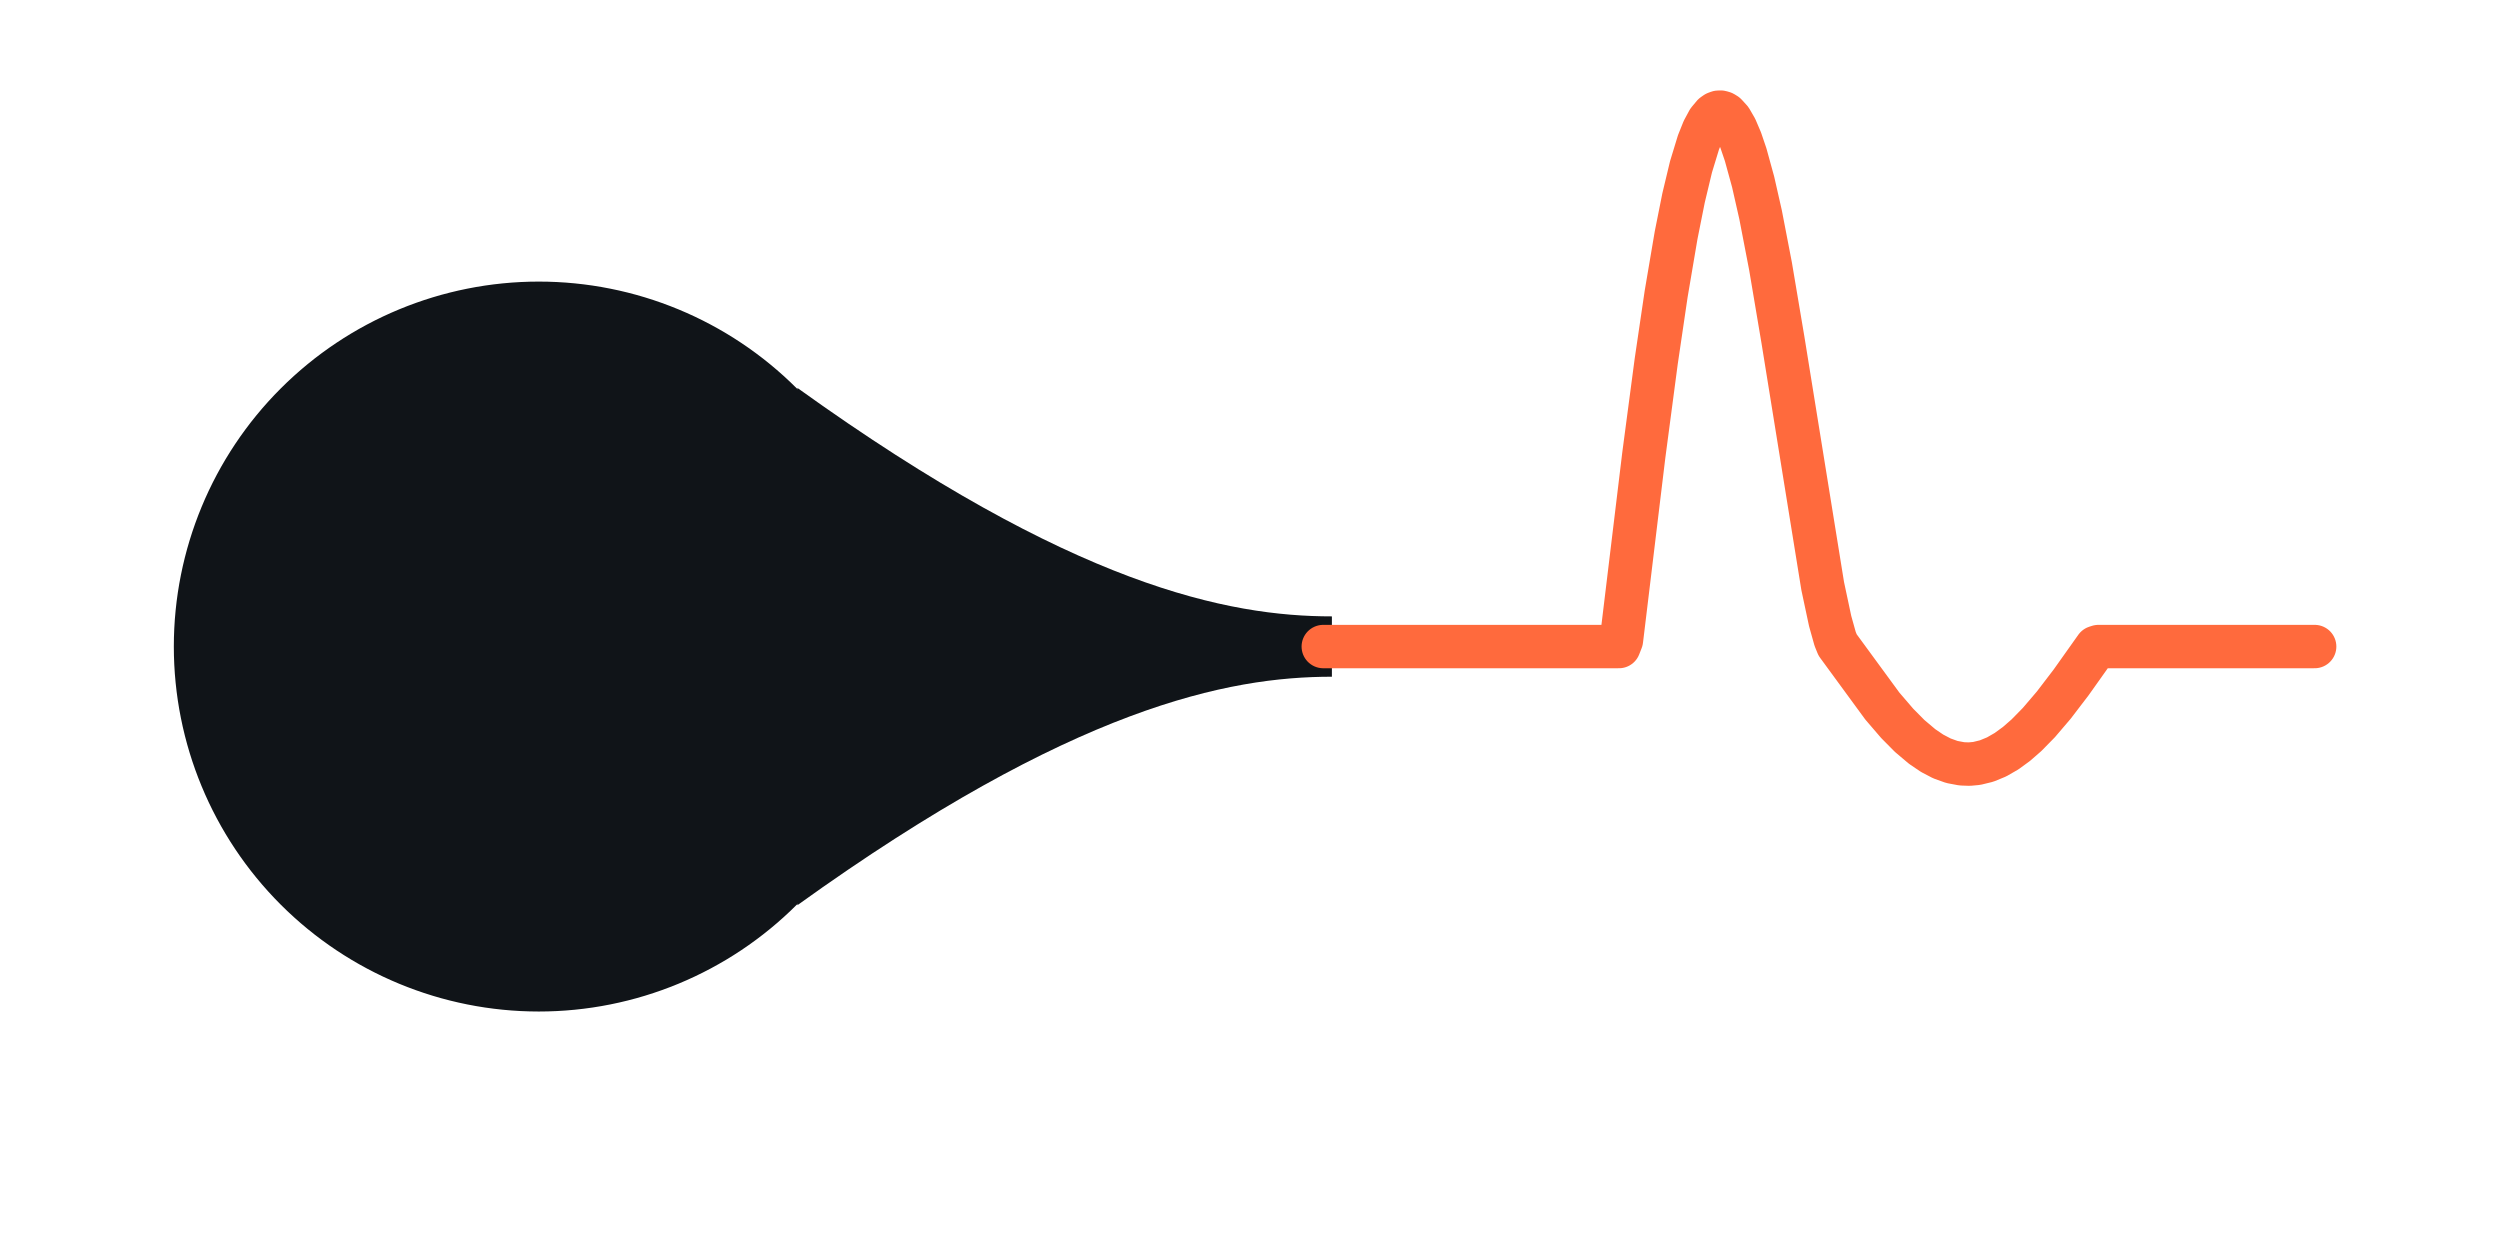
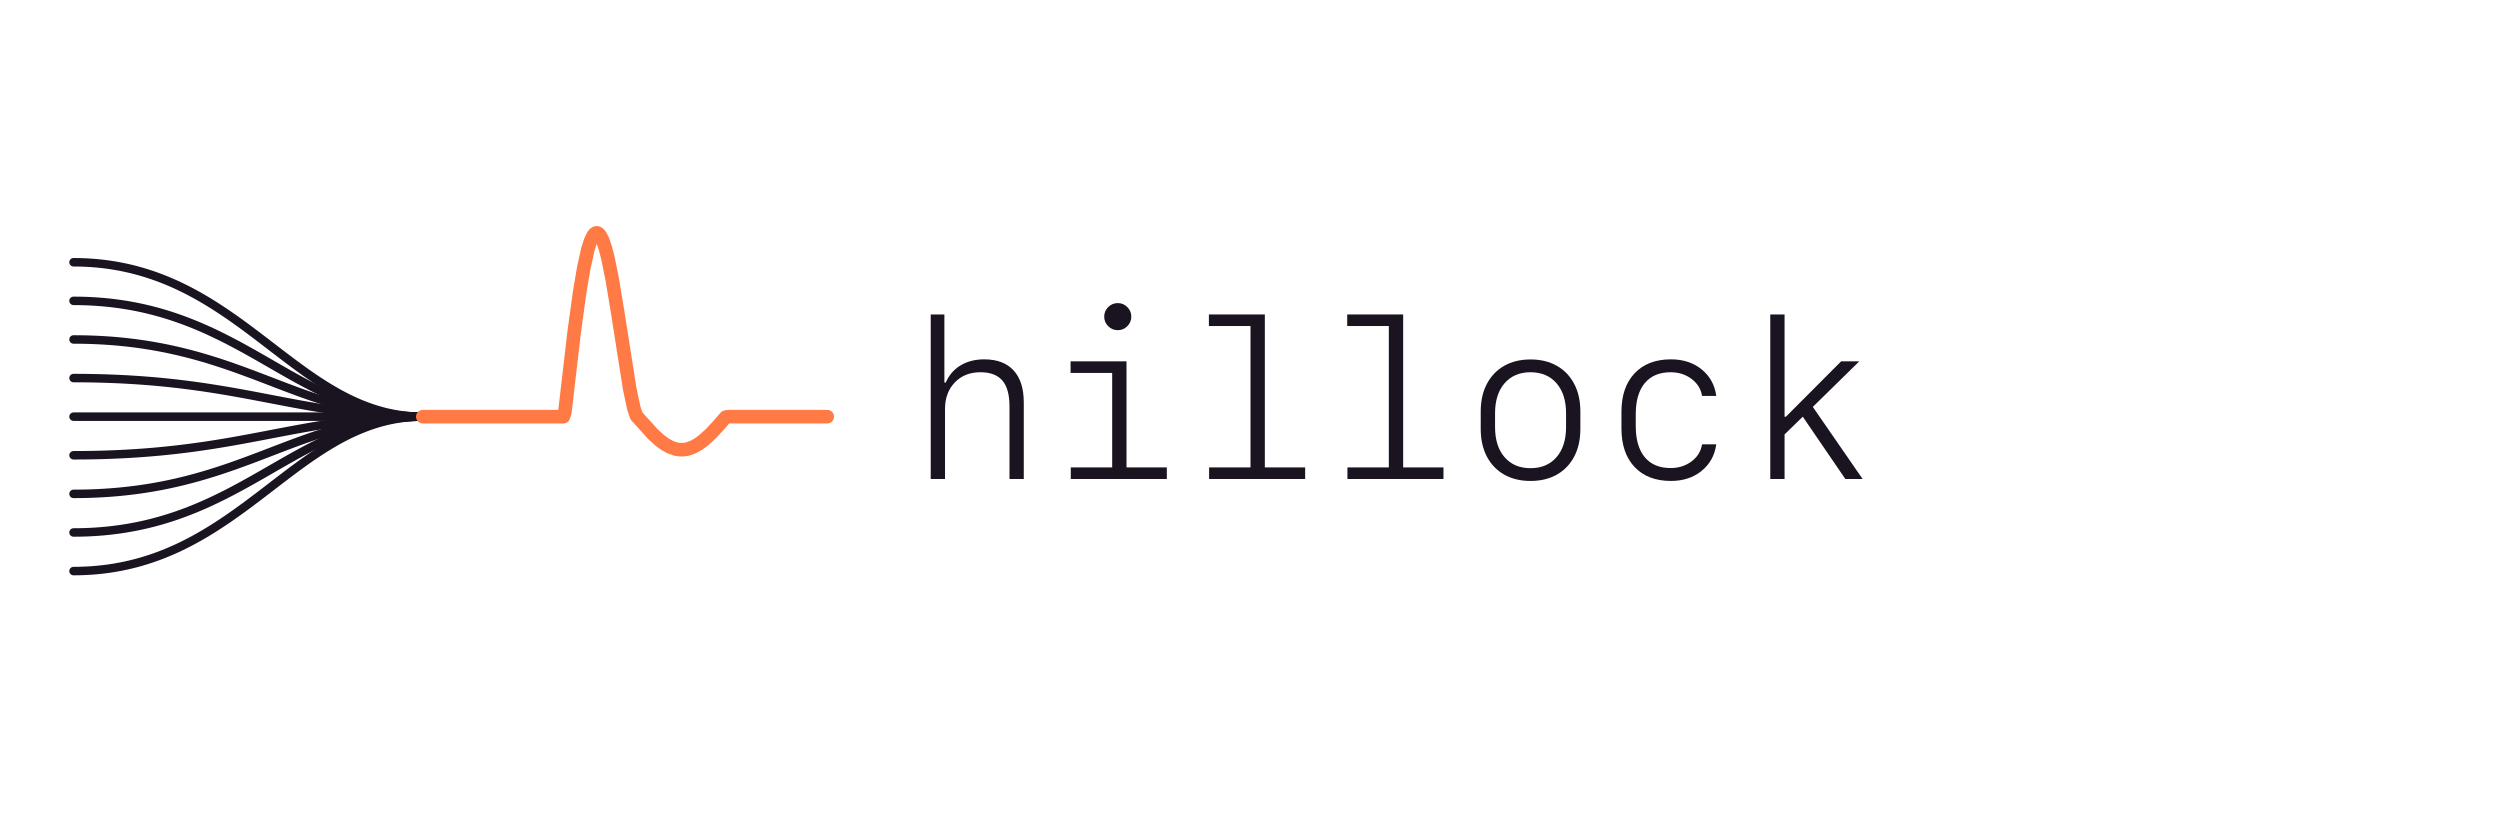
- <svg xmlns="http://www.w3.org/2000/svg" width="432pt" height="216pt" viewBox="0 0 432 216" version="1.1">
+ <svg xmlns="http://www.w3.org/2000/svg" xmlns:xlink="http://www.w3.org/1999/xlink" width="648pt" height="216pt" viewBox="0 0 648 216" version="1.1">
  <defs>
    <style type="text/css">*{stroke-linejoin: round; stroke-linecap: butt}</style>
  </defs>
  <g id="figure_1">
    <g id="patch_1">
-       <path d="M 0 216  L 432 216  L 432 0  L 0 0  L 0 216  z " style="fill: none" />
+       <path d="M 0 216  L 648 216  L 648 0  L 0 0  L 0 216  z " style="fill: none" />
    </g>
    <g id="axes_1">
-       <g id="patch_2">
-         <path d="M 137.793 67.034  C 185.462 101.297 212.276 106.51 230.152 106.51  L 230.152 116.938  C 212.276 116.938 185.462 122.152 137.793 156.414  z " clip-path="url(#p30eae3d183)" style="fill: #101418" />
-       </g>
-       <g id="patch_3">
-         <path d="M 93.103 174.29  C 109.696 174.29 125.611 167.697 137.344 155.965  C 149.077 144.232 155.669 128.317 155.669 111.724  C 155.669 95.132 149.077 79.216 137.344 67.484  C 125.611 55.751 109.696 49.159 93.103 49.159  C 76.511 49.159 60.596 55.751 48.863 67.484  C 37.13 79.216 30.538 95.132 30.538 111.724  C 30.538 128.317 37.13 144.232 48.863 155.965  C 60.596 167.697 76.511 174.29 93.103 174.29  z " clip-path="url(#p30eae3d183)" style="fill: #101418; stroke: #101418; stroke-linejoin: miter" />
+       <g id="LineCollection_1">
+         <path d="M 19.059 148.024  L 20.674 148.004  L 22.262 147.948  L 23.823 147.855  L 25.359 147.726  L 26.87 147.563  L 28.356 147.366  L 29.818 147.137  L 31.256 146.875  L 32.672 146.584  L 34.066 146.262  L 35.438 145.912  L 36.788 145.534  L 38.118 145.129  L 39.429 144.698  L 40.72 144.243  L 41.992 143.763  L 43.246 143.261  L 44.482 142.737  L 45.701 142.192  L 46.904 141.627  L 48.091 141.043  L 49.262 140.441  L 50.419 139.821  L 51.562 139.186  L 52.691 138.536  L 53.807 137.872  L 54.911 137.194  L 56.003 136.504  L 57.083 135.803  L 58.153 135.092  L 59.213 134.372  L 60.264 133.643  L 61.305 132.907  L 62.338 132.164  L 63.364 131.417  L 64.382 130.665  L 65.393 129.909  L 66.399 129.151  L 67.399 128.392  L 68.394 127.632  L 69.385 126.872  L 70.372 126.114  L 71.356 125.359  L 72.338 124.607  L 73.317 123.859  L 74.295 123.117  L 75.273 122.381  L 76.25 121.652  L 77.227 120.932  L 78.206 120.22  L 79.185 119.519  L 80.167 118.83  L 81.152 118.152  L 82.14 117.488  L 83.132 116.837  L 84.128 116.202  L 85.129 115.583  L 86.136 114.981  L 87.148 114.397  L 88.168 113.832  L 89.195 113.287  L 90.229 112.762  L 91.273 112.26  L 92.325 111.781  L 93.387 111.325  L 94.459 110.895  L 95.542 110.49  L 96.636 110.112  L 97.742 109.762  L 98.861 109.44  L 99.993 109.148  L 101.138 108.887  L 102.298 108.658  L 103.472 108.461  L 104.662 108.297  L 105.868 108.169  L 107.091 108.076  L 108.331 108.019  L 109.588 108  " clip-path="url(#pe11ca6ce0f)" style="fill: none; stroke: #1a1420; stroke-width: 2.2; stroke-linecap: round" />
+         <path d="M 19.059 138.018  L 20.674 138.003  L 22.262 137.961  L 23.823 137.891  L 25.359 137.795  L 26.87 137.672  L 28.356 137.524  L 29.818 137.352  L 31.256 137.157  L 32.672 136.938  L 34.066 136.696  L 35.438 136.434  L 36.788 136.15  L 38.118 135.847  L 39.429 135.524  L 40.72 135.182  L 41.992 134.823  L 43.246 134.446  L 44.482 134.053  L 45.701 133.644  L 46.904 133.22  L 48.091 132.782  L 49.262 132.33  L 50.419 131.866  L 51.562 131.39  L 52.691 130.902  L 53.807 130.404  L 54.911 129.895  L 56.003 129.378  L 57.083 128.852  L 58.153 128.319  L 59.213 127.779  L 60.264 127.232  L 61.305 126.68  L 62.338 126.123  L 63.364 125.563  L 64.382 124.998  L 65.393 124.432  L 66.399 123.863  L 67.399 123.294  L 68.394 122.724  L 69.385 122.154  L 70.372 121.586  L 71.356 121.019  L 72.338 120.455  L 73.317 119.894  L 74.295 119.338  L 75.273 118.786  L 76.25 118.239  L 77.227 117.699  L 78.206 117.165  L 79.185 116.64  L 80.167 116.122  L 81.152 115.614  L 82.14 115.116  L 83.132 114.628  L 84.128 114.152  L 85.129 113.687  L 86.136 113.236  L 87.148 112.798  L 88.168 112.374  L 89.195 111.965  L 90.229 111.572  L 91.273 111.195  L 92.325 110.836  L 93.387 110.494  L 94.459 110.171  L 95.542 109.867  L 96.636 109.584  L 97.742 109.321  L 98.861 109.08  L 99.993 108.861  L 101.138 108.665  L 102.298 108.493  L 103.472 108.346  L 104.662 108.223  L 105.868 108.127  L 107.091 108.057  L 108.331 108.014  L 109.588 108  " clip-path="url(#pe11ca6ce0f)" style="fill: none; stroke: #1a1420; stroke-width: 2.2; stroke-linecap: round" />
+         <path d="M 19.059 128.012  L 20.674 128.002  L 22.262 127.974  L 23.823 127.927  L 25.359 127.863  L 26.87 127.781  L 28.356 127.683  L 29.818 127.568  L 31.256 127.438  L 32.672 127.292  L 34.066 127.131  L 35.438 126.956  L 36.788 126.767  L 38.118 126.564  L 39.429 126.349  L 40.72 126.121  L 41.992 125.882  L 43.246 125.631  L 44.482 125.368  L 45.701 125.096  L 46.904 124.813  L 48.091 124.521  L 49.262 124.22  L 50.419 123.911  L 51.562 123.593  L 52.691 123.268  L 53.807 122.936  L 54.911 122.597  L 56.003 122.252  L 57.083 121.902  L 58.153 121.546  L 59.213 121.186  L 60.264 120.821  L 61.305 120.453  L 62.338 120.082  L 63.364 119.708  L 64.382 119.332  L 65.393 118.955  L 66.399 118.576  L 67.399 118.196  L 68.394 117.816  L 69.385 117.436  L 70.372 117.057  L 71.356 116.679  L 72.338 116.303  L 73.317 115.93  L 74.295 115.558  L 75.273 115.19  L 76.25 114.826  L 77.227 114.466  L 78.206 114.11  L 79.185 113.76  L 80.167 113.415  L 81.152 113.076  L 82.14 112.744  L 83.132 112.419  L 84.128 112.101  L 85.129 111.791  L 86.136 111.49  L 87.148 111.198  L 88.168 110.916  L 89.195 110.643  L 90.229 110.381  L 91.273 110.13  L 92.325 109.89  L 93.387 109.663  L 94.459 109.447  L 95.542 109.245  L 96.636 109.056  L 97.742 108.881  L 98.861 108.72  L 99.993 108.574  L 101.138 108.444  L 102.298 108.329  L 103.472 108.23  L 104.662 108.149  L 105.868 108.084  L 107.091 108.038  L 108.331 108.01  L 109.588 108  " clip-path="url(#pe11ca6ce0f)" style="fill: none; stroke: #1a1420; stroke-width: 2.2; stroke-linecap: round" />
+         <path d="M 19.059 118.006  L 20.674 118.001  L 22.262 117.987  L 23.823 117.964  L 25.359 117.932  L 26.87 117.891  L 28.356 117.841  L 29.818 117.784  L 31.256 117.719  L 32.672 117.646  L 34.066 117.565  L 35.438 117.478  L 36.788 117.383  L 38.118 117.282  L 39.429 117.175  L 40.72 117.061  L 41.992 116.941  L 43.246 116.815  L 44.482 116.684  L 45.701 116.548  L 46.904 116.407  L 48.091 116.261  L 49.262 116.11  L 50.419 115.955  L 51.562 115.797  L 52.691 115.634  L 53.807 115.468  L 54.911 115.298  L 56.003 115.126  L 57.083 114.951  L 58.153 114.773  L 59.213 114.593  L 60.264 114.411  L 61.305 114.227  L 62.338 114.041  L 63.364 113.854  L 64.382 113.666  L 65.393 113.477  L 66.399 113.288  L 67.399 113.098  L 68.394 112.908  L 69.385 112.718  L 70.372 112.529  L 71.356 112.34  L 72.338 112.152  L 73.317 111.965  L 74.295 111.779  L 75.273 111.595  L 76.25 111.413  L 77.227 111.233  L 78.206 111.055  L 79.185 110.88  L 80.167 110.707  L 81.152 110.538  L 82.14 110.372  L 83.132 110.209  L 84.128 110.051  L 85.129 109.896  L 86.136 109.745  L 87.148 109.599  L 88.168 109.458  L 89.195 109.322  L 90.229 109.191  L 91.273 109.065  L 92.325 108.945  L 93.387 108.831  L 94.459 108.724  L 95.542 108.622  L 96.636 108.528  L 97.742 108.44  L 98.861 108.36  L 99.993 108.287  L 101.138 108.222  L 102.298 108.164  L 103.472 108.115  L 104.662 108.074  L 105.868 108.042  L 107.091 108.019  L 108.331 108.005  L 109.588 108  " clip-path="url(#pe11ca6ce0f)" style="fill: none; stroke: #1a1420; stroke-width: 2.2; stroke-linecap: round" />
+         <path d="M 19.059 108  L 20.674 108  L 22.262 108  L 23.823 108  L 25.359 108  L 26.87 108  L 28.356 108  L 29.818 108  L 31.256 108  L 32.672 108  L 34.066 108  L 35.438 108  L 36.788 108  L 38.118 108  L 39.429 108  L 40.72 108  L 41.992 108  L 43.246 108  L 44.482 108  L 45.701 108  L 46.904 108  L 48.091 108  L 49.262 108  L 50.419 108  L 51.562 108  L 52.691 108  L 53.807 108  L 54.911 108  L 56.003 108  L 57.083 108  L 58.153 108  L 59.213 108  L 60.264 108  L 61.305 108  L 62.338 108  L 63.364 108  L 64.382 108  L 65.393 108  L 66.399 108  L 67.399 108  L 68.394 108  L 69.385 108  L 70.372 108  L 71.356 108  L 72.338 108  L 73.317 108  L 74.295 108  L 75.273 108  L 76.25 108  L 77.227 108  L 78.206 108  L 79.185 108  L 80.167 108  L 81.152 108  L 82.14 108  L 83.132 108  L 84.128 108  L 85.129 108  L 86.136 108  L 87.148 108  L 88.168 108  L 89.195 108  L 90.229 108  L 91.273 108  L 92.325 108  L 93.387 108  L 94.459 108  L 95.542 108  L 96.636 108  L 97.742 108  L 98.861 108  L 99.993 108  L 101.138 108  L 102.298 108  L 103.472 108  L 104.662 108  L 105.868 108  L 107.091 108  L 108.331 108  L 109.588 108  " clip-path="url(#pe11ca6ce0f)" style="fill: none; stroke: #1a1420; stroke-width: 2.2; stroke-linecap: round" />
+         <path d="M 19.059 97.994  L 20.674 97.999  L 22.262 98.013  L 23.823 98.036  L 25.359 98.068  L 26.87 98.109  L 28.356 98.159  L 29.818 98.216  L 31.256 98.281  L 32.672 98.354  L 34.066 98.435  L 35.438 98.522  L 36.788 98.617  L 38.118 98.718  L 39.429 98.825  L 40.72 98.939  L 41.992 99.059  L 43.246 99.185  L 44.482 99.316  L 45.701 99.452  L 46.904 99.593  L 48.091 99.739  L 49.262 99.89  L 50.419 100.045  L 51.562 100.203  L 52.691 100.366  L 53.807 100.532  L 54.911 100.702  L 56.003 100.874  L 57.083 101.049  L 58.153 101.227  L 59.213 101.407  L 60.264 101.589  L 61.305 101.773  L 62.338 101.959  L 63.364 102.146  L 64.382 102.334  L 65.393 102.523  L 66.399 102.712  L 67.399 102.902  L 68.394 103.092  L 69.385 103.282  L 70.372 103.471  L 71.356 103.66  L 72.338 103.848  L 73.317 104.035  L 74.295 104.221  L 75.273 104.405  L 76.25 104.587  L 77.227 104.767  L 78.206 104.945  L 79.185 105.12  L 80.167 105.293  L 81.152 105.462  L 82.14 105.628  L 83.132 105.791  L 84.128 105.949  L 85.129 106.104  L 86.136 106.255  L 87.148 106.401  L 88.168 106.542  L 89.195 106.678  L 90.229 106.809  L 91.273 106.935  L 92.325 107.055  L 93.387 107.169  L 94.459 107.276  L 95.542 107.378  L 96.636 107.472  L 97.742 107.56  L 98.861 107.64  L 99.993 107.713  L 101.138 107.778  L 102.298 107.836  L 103.472 107.885  L 104.662 107.926  L 105.868 107.958  L 107.091 107.981  L 108.331 107.995  L 109.588 108  " clip-path="url(#pe11ca6ce0f)" style="fill: none; stroke: #1a1420; stroke-width: 2.2; stroke-linecap: round" />
+         <path d="M 19.059 87.988  L 20.674 87.998  L 22.262 88.026  L 23.823 88.073  L 25.359 88.137  L 26.87 88.219  L 28.356 88.317  L 29.818 88.432  L 31.256 88.562  L 32.672 88.708  L 34.066 88.869  L 35.438 89.044  L 36.788 89.233  L 38.118 89.436  L 39.429 89.651  L 40.72 89.879  L 41.992 90.118  L 43.246 90.369  L 44.482 90.632  L 45.701 90.904  L 46.904 91.187  L 48.091 91.479  L 49.262 91.78  L 50.419 92.089  L 51.562 92.407  L 52.691 92.732  L 53.807 93.064  L 54.911 93.403  L 56.003 93.748  L 57.083 94.098  L 58.153 94.454  L 59.213 94.814  L 60.264 95.179  L 61.305 95.547  L 62.338 95.918  L 63.364 96.292  L 64.382 96.668  L 65.393 97.045  L 66.399 97.424  L 67.399 97.804  L 68.394 98.184  L 69.385 98.564  L 70.372 98.943  L 71.356 99.321  L 72.338 99.697  L 73.317 100.07  L 74.295 100.442  L 75.273 100.81  L 76.25 101.174  L 77.227 101.534  L 78.206 101.89  L 79.185 102.24  L 80.167 102.585  L 81.152 102.924  L 82.14 103.256  L 83.132 103.581  L 84.128 103.899  L 85.129 104.209  L 86.136 104.51  L 87.148 104.802  L 88.168 105.084  L 89.195 105.357  L 90.229 105.619  L 91.273 105.87  L 92.325 106.11  L 93.387 106.337  L 94.459 106.553  L 95.542 106.755  L 96.636 106.944  L 97.742 107.119  L 98.861 107.28  L 99.993 107.426  L 101.138 107.556  L 102.298 107.671  L 103.472 107.77  L 104.662 107.851  L 105.868 107.916  L 107.091 107.962  L 108.331 107.99  L 109.588 108  " clip-path="url(#pe11ca6ce0f)" style="fill: none; stroke: #1a1420; stroke-width: 2.2; stroke-linecap: round" />
+         <path d="M 19.059 77.982  L 20.674 77.997  L 22.262 78.039  L 23.823 78.109  L 25.359 78.205  L 26.87 78.328  L 28.356 78.476  L 29.818 78.648  L 31.256 78.843  L 32.672 79.062  L 34.066 79.304  L 35.438 79.566  L 36.788 79.85  L 38.118 80.153  L 39.429 80.476  L 40.72 80.818  L 41.992 81.177  L 43.246 81.554  L 44.482 81.947  L 45.701 82.356  L 46.904 82.78  L 48.091 83.218  L 49.262 83.67  L 50.419 84.134  L 51.562 84.61  L 52.691 85.098  L 53.807 85.596  L 54.911 86.105  L 56.003 86.622  L 57.083 87.148  L 58.153 87.681  L 59.213 88.221  L 60.264 88.768  L 61.305 89.32  L 62.338 89.877  L 63.364 90.437  L 64.382 91.002  L 65.393 91.568  L 66.399 92.137  L 67.399 92.706  L 68.394 93.276  L 69.385 93.846  L 70.372 94.414  L 71.356 94.981  L 72.338 95.545  L 73.317 96.106  L 74.295 96.662  L 75.273 97.214  L 76.25 97.761  L 77.227 98.301  L 78.206 98.835  L 79.185 99.36  L 80.167 99.878  L 81.152 100.386  L 82.14 100.884  L 83.132 101.372  L 84.128 101.848  L 85.129 102.313  L 86.136 102.764  L 87.148 103.202  L 88.168 103.626  L 89.195 104.035  L 90.229 104.428  L 91.273 104.805  L 92.325 105.164  L 93.387 105.506  L 94.459 105.829  L 95.542 106.133  L 96.636 106.416  L 97.742 106.679  L 98.861 106.92  L 99.993 107.139  L 101.138 107.335  L 102.298 107.507  L 103.472 107.654  L 104.662 107.777  L 105.868 107.873  L 107.091 107.943  L 108.331 107.986  L 109.588 108  " clip-path="url(#pe11ca6ce0f)" style="fill: none; stroke: #1a1420; stroke-width: 2.2; stroke-linecap: round" />
+         <path d="M 19.059 67.976  L 20.674 67.996  L 22.262 68.052  L 23.823 68.145  L 25.359 68.274  L 26.87 68.437  L 28.356 68.634  L 29.818 68.863  L 31.256 69.125  L 32.672 69.416  L 34.066 69.738  L 35.438 70.088  L 36.788 70.466  L 38.118 70.871  L 39.429 71.302  L 40.72 71.757  L 41.992 72.237  L 43.246 72.739  L 44.482 73.263  L 45.701 73.808  L 46.904 74.373  L 48.091 74.957  L 49.262 75.559  L 50.419 76.179  L 51.562 76.814  L 52.691 77.464  L 53.807 78.128  L 54.911 78.806  L 56.003 79.496  L 57.083 80.197  L 58.153 80.908  L 59.213 81.628  L 60.264 82.357  L 61.305 83.093  L 62.338 83.836  L 63.364 84.583  L 64.382 85.335  L 65.393 86.091  L 66.399 86.849  L 67.399 87.608  L 68.394 88.368  L 69.385 89.128  L 70.372 89.886  L 71.356 90.641  L 72.338 91.393  L 73.317 92.141  L 74.295 92.883  L 75.273 93.619  L 76.25 94.348  L 77.227 95.068  L 78.206 95.78  L 79.185 96.481  L 80.167 97.17  L 81.152 97.848  L 82.14 98.512  L 83.132 99.163  L 84.128 99.798  L 85.129 100.417  L 86.136 101.019  L 87.148 101.603  L 88.168 102.168  L 89.195 102.713  L 90.229 103.238  L 91.273 103.74  L 92.325 104.219  L 93.387 104.675  L 94.459 105.105  L 95.542 105.51  L 96.636 105.888  L 97.742 106.238  L 98.861 106.56  L 99.993 106.852  L 101.138 107.113  L 102.298 107.342  L 103.472 107.539  L 104.662 107.703  L 105.868 107.831  L 107.091 107.924  L 108.331 107.981  L 109.588 108  " clip-path="url(#pe11ca6ce0f)" style="fill: none; stroke: #1a1420; stroke-width: 2.2; stroke-linecap: round" />
      </g>
      <g id="line2d_1">
-         <path d="M 228.662 111.724  L 279.755 111.724  L 280.184 110.633  L 284.048 78.66  L 286.195 62.433  L 287.912 50.794  L 289.63 40.663  L 290.918 34.206  L 292.206 28.83  L 293.494 24.609  L 294.353 22.466  L 295.211 20.876  L 296.07 19.849  L 296.499 19.549  L 296.929 19.391  L 297.358 19.377  L 297.787 19.502  L 298.217 19.766  L 299.075 20.708  L 299.934 22.193  L 300.793 24.207  L 301.651 26.732  L 302.939 31.422  L 304.228 37.102  L 305.945 45.998  L 308.092 58.734  L 314.961 101.266  L 316.249 107.311  L 317.108 110.388  L 317.537 111.448  L 325.266 122.006  L 327.842 125.004  L 329.988 127.171  L 332.135 128.986  L 333.853 130.154  L 335.57 131.053  L 337.287 131.669  L 339.005 131.992  L 340.293 132.039  L 341.581 131.919  L 343.298 131.5  L 345.016 130.792  L 346.733 129.803  L 348.451 128.55  L 350.168 127.051  L 352.315 124.863  L 354.891 121.846  L 357.896 117.913  L 362.19 111.86  L 362.619 111.724  L 399.972 111.724  L 399.972 111.724  " clip-path="url(#p30eae3d183)" style="fill: none; stroke: #ff6a3d; stroke-width: 7.5; stroke-linecap: round" />
+         <path d="M 109.588 108  L 146.049 108  L 146.399 106.905  L 148.853 85.885  L 150.256 75.685  L 151.307 69.456  L 152.359 64.719  L 153.06 62.483  L 153.761 61.03  L 154.112 60.606  L 154.463 60.386  L 154.813 60.371  L 155.164 60.554  L 155.514 60.933  L 156.215 62.267  L 156.917 64.334  L 157.618 67.079  L 158.669 72.292  L 160.072 80.747  L 163.227 100.81  L 164.279 105.782  L 164.98 107.815  L 169.187 112.488  L 170.94 114.089  L 172.342 115.125  L 173.744 115.902  L 175.147 116.391  L 176.199 116.558  L 177.25 116.55  L 178.302 116.367  L 179.704 115.857  L 181.107 115.061  L 182.509 114.008  L 184.262 112.39  L 186.365 110.128  L 188.118 108.102  L 188.819 108  L 214.412 108  L 214.412 108  " clip-path="url(#pe11ca6ce0f)" style="fill: none; stroke: #ff7a45; stroke-width: 3.52; stroke-linecap: round" />
+       </g>
+       <g id="text_1">
+         <g style="fill: #1a1420" transform="translate(235.3765 124.1539) scale(0.58 -0.58)">
+           <defs>
+             <path id=".SFNSMono-Light-68" d="M 647 0  L 647 4706  L 1038 4706  L 1038 2759  L 1078 2759  Q 1216 3078 1502 3250  Q 1788 3422 2178 3422  Q 2728 3422 3018 3105  Q 3309 2788 3309 2188  L 3309 0  L 2900 0  L 2900 2084  Q 2900 2578 2697 2815  Q 2494 3053 2069 3053  Q 1616 3053 1336 2761  Q 1056 2469 1056 2000  L 1056 0  L 647 0  z " transform="scale(0.015625)" />
+             <path id=".SFNSMono-Light-69" d="M 2041 4256  Q 1881 4256 1767 4370  Q 1653 4484 1653 4644  Q 1653 4803 1767 4917  Q 1881 5031 2041 5031  Q 2200 5031 2314 4917  Q 2428 4803 2428 4644  Q 2428 4484 2314 4370  Q 2200 4256 2041 4256  z M 3444 0  L 697 0  L 697 331  L 1881 331  L 1881 3034  L 691 3034  L 691 3366  L 2291 3366  L 2291 331  L 3444 331  L 3444 0  z " transform="scale(0.015625)" />
+             <path id=".SFNSMono-Light-6c" d="M 3444 0  L 697 0  L 697 331  L 1881 331  L 1881 4375  L 691 4375  L 691 4706  L 2291 4706  L 2291 331  L 3444 331  L 3444 0  z " transform="scale(0.015625)" />
+             <path id=".SFNSMono-Light-6f" d="M 1978 -56  Q 1544 -56 1223 126  Q 903 309 728 643  Q 553 978 553 1431  L 553 1931  Q 553 2384 728 2718  Q 903 3053 1223 3236  Q 1544 3419 1978 3419  Q 2413 3419 2733 3236  Q 3053 3053 3228 2718  Q 3403 2384 3403 1931  L 3403 1431  Q 3403 978 3228 643  Q 3053 309 2733 126  Q 2413 -56 1978 -56  z M 1978 3053  Q 1509 3053 1236 2739  Q 963 2425 963 1878  L 963 1484  Q 963 938 1236 623  Q 1509 309 1978 309  Q 2447 309 2720 623  Q 2994 938 2994 1484  L 2994 1878  Q 2994 2425 2720 2739  Q 2447 3053 1978 3053  z " transform="scale(0.015625)" />
+             <path id=".SFNSMono-Light-63" d="M 3334 2375  L 2928 2375  Q 2878 2675 2625 2864  Q 2372 3053 2028 3053  Q 1547 3053 1289 2742  Q 1031 2431 1031 1853  L 1031 1513  Q 1031 934 1289 623  Q 1547 313 2028 313  Q 2372 313 2625 502  Q 2878 691 2928 991  L 3334 991  Q 3269 519 2914 231  Q 2559 -56 2038 -56  Q 1375 -56 998 342  Q 622 741 622 1444  L 622 1922  Q 622 2625 998 3023  Q 1375 3422 2038 3422  Q 2559 3422 2914 3136  Q 3269 2850 3334 2375  z " transform="scale(0.015625)" />
+             <path id=".SFNSMono-Light-6b" d="M 1369 1781  L 2950 3366  L 3469 3366  L 2028 1953  L 1928 1856  L 1331 1275  L 1331 0  L 922 0  L 922 4706  L 1331 4706  L 1331 1781  L 1369 1781  z M 1788 1875  L 2084 2141  L 3563 0  L 3069 0  L 1788 1875  z " transform="scale(0.015625)" />
+           </defs>
+           <use xlink:href="#.SFNSMono-Light-68" />
+           <use xlink:href="#.SFNSMono-Light-69" transform="translate(61.81641 0)" />
+           <use xlink:href="#.SFNSMono-Light-6c" transform="translate(123.6328 0)" />
+           <use xlink:href="#.SFNSMono-Light-6c" transform="translate(185.4492 0)" />
+           <use xlink:href="#.SFNSMono-Light-6f" transform="translate(247.2656 0)" />
+           <use xlink:href="#.SFNSMono-Light-63" transform="translate(309.082 0)" />
+           <use xlink:href="#.SFNSMono-Light-6b" transform="translate(370.8984 0)" />
+         </g>
      </g>
    </g>
  </g>
  <defs>
-     <clipPath id="p30eae3d183">
-       <rect x="11.172" y="0" width="409.655" height="216" />
+     <clipPath id="pe11ca6ce0f">
+       <rect x="0" y="3.176" width="648" height="209.647" />
    </clipPath>
  </defs>
</svg>
